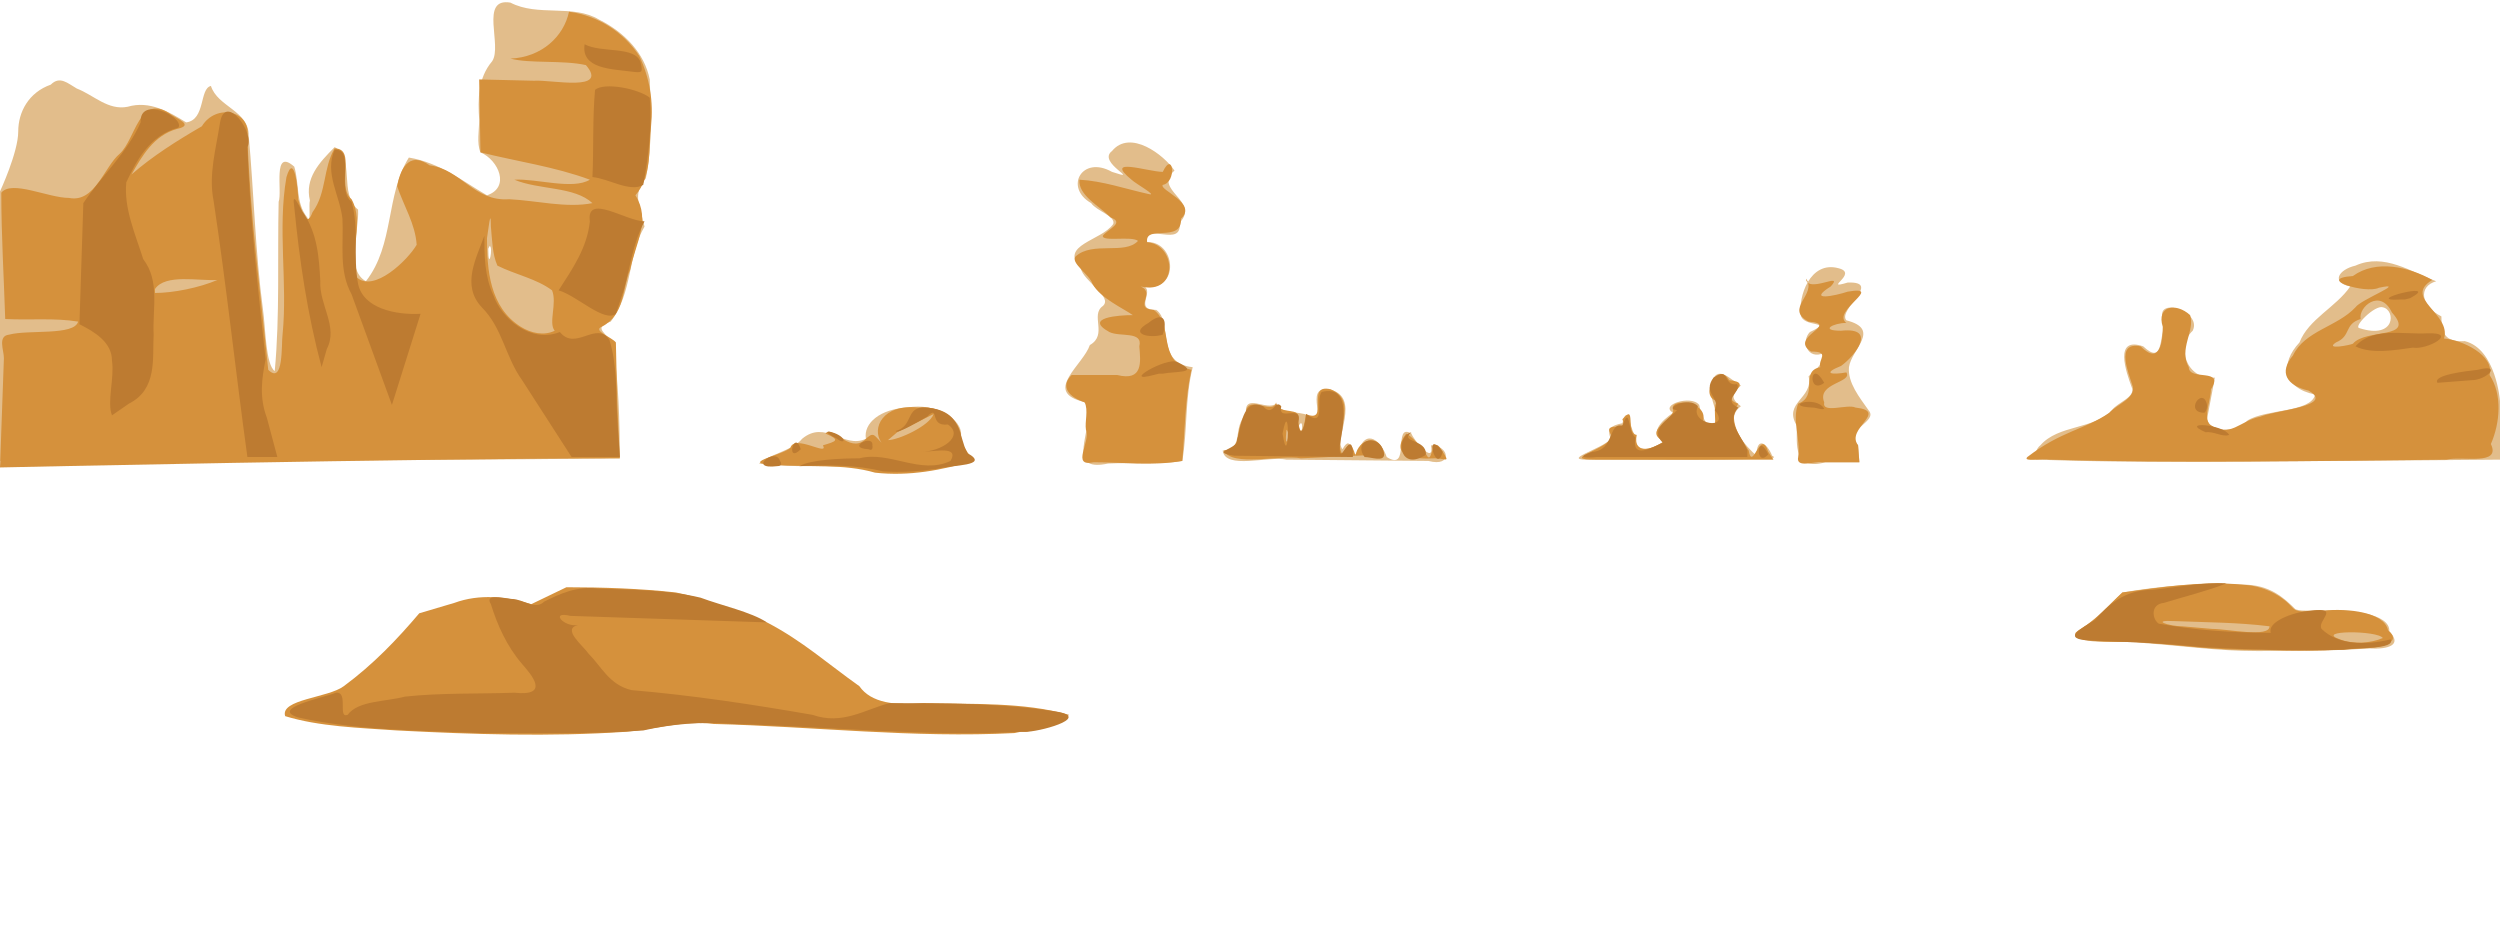
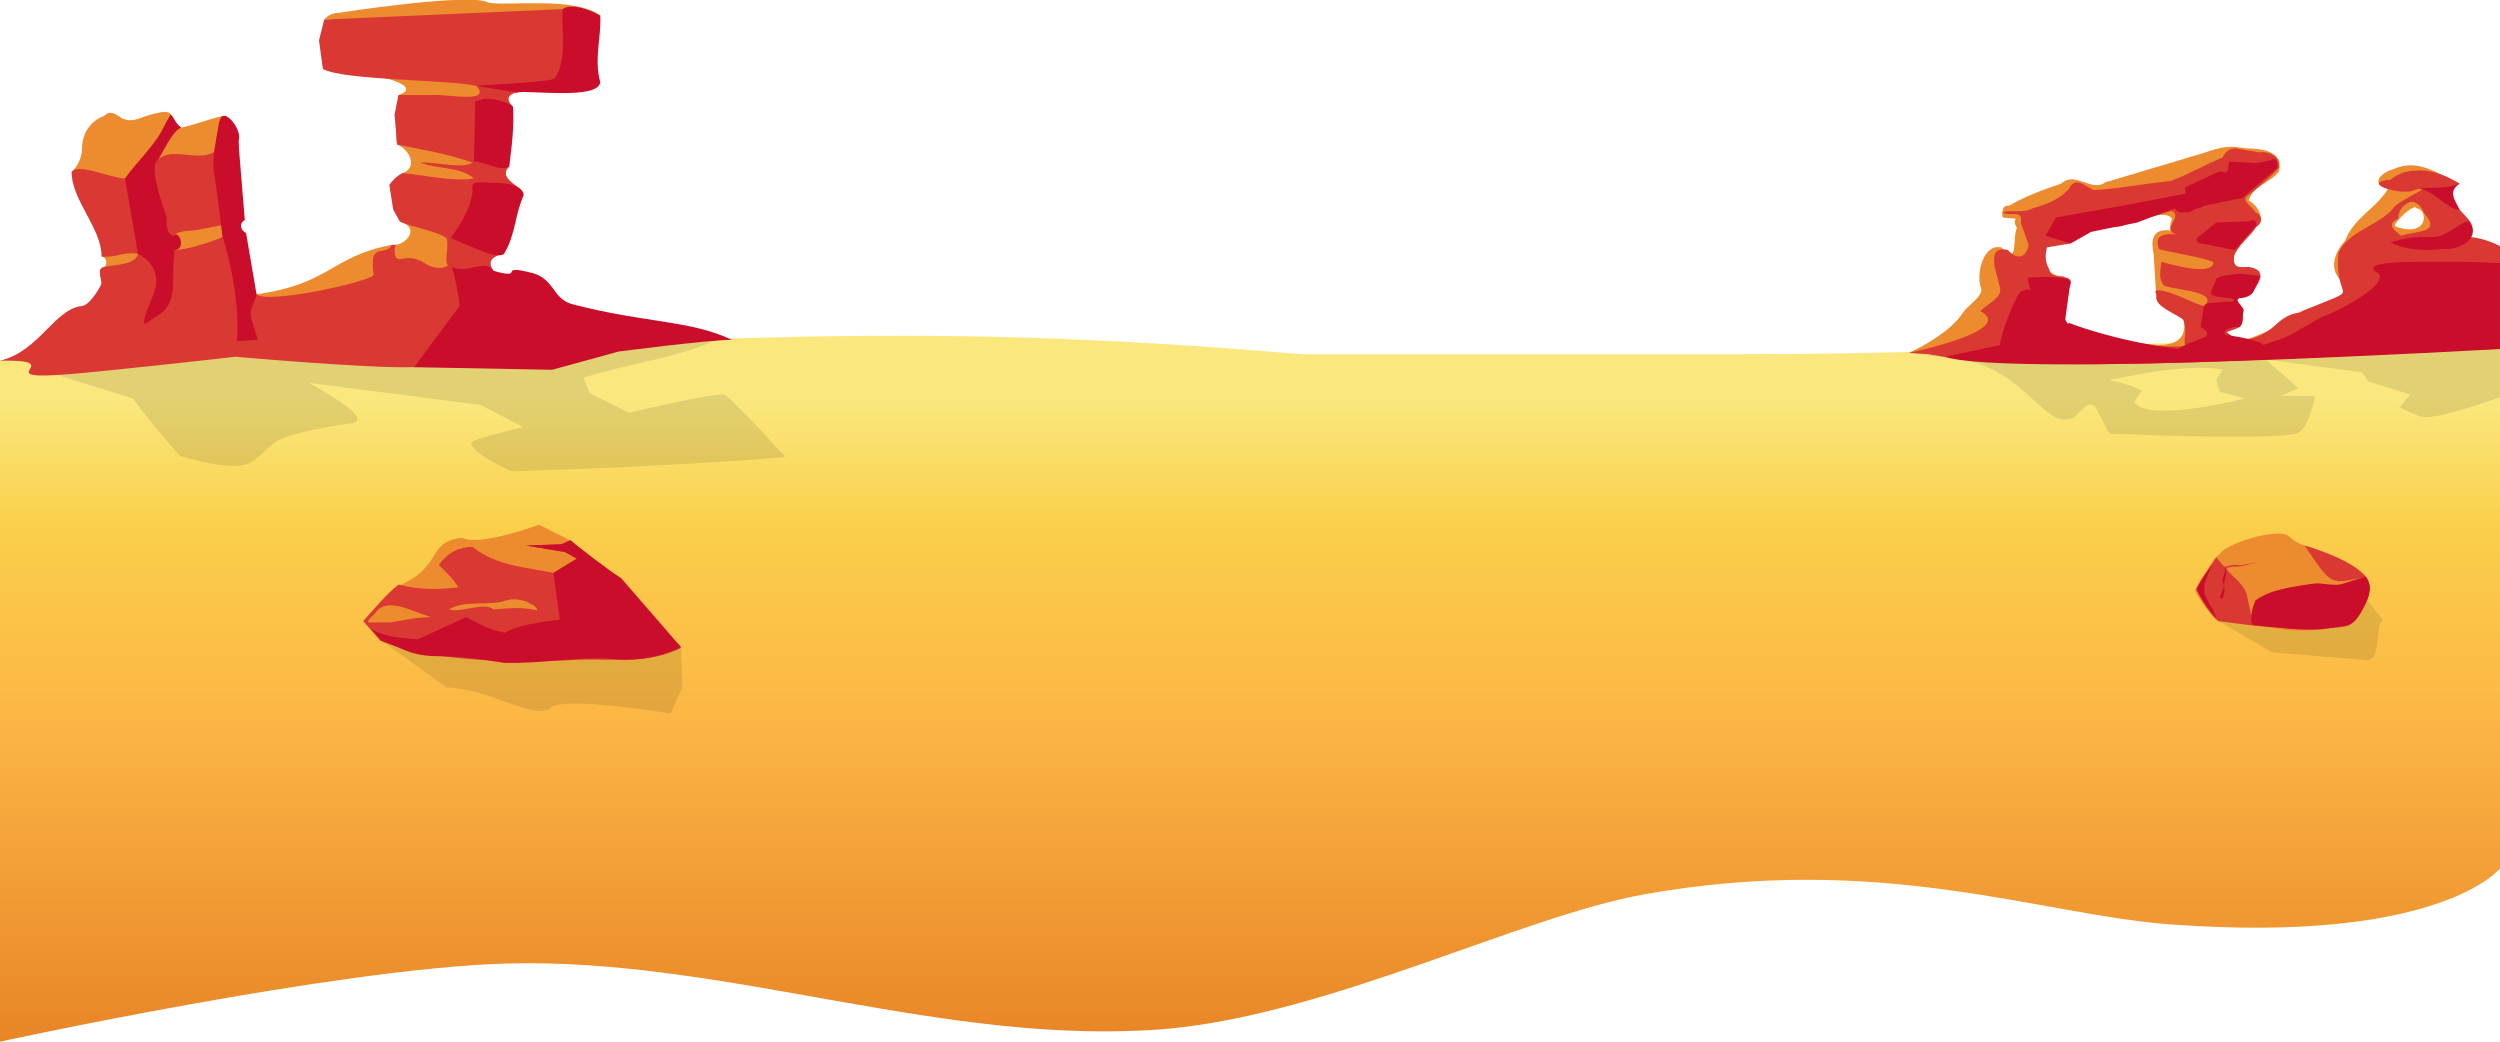
- <svg xmlns="http://www.w3.org/2000/svg" class="desert_scape" preserveAspectRatio="none" viewBox="0 0 1920 720">
-   <g class="desert_backdrop">
-     <path fill="#e2bd8b" d="M1097 354c19 5 16-12 2-12 3 16-14-5-15-9-15-9 0 30-19 18-4-12-16-23-22-4-6 8-4-16-12-2-7-8 15-40-10-46-22-3 3 31-19 19-9-2-18-1-22-8-7 6-25-9-23 8-11 11-1 27-18 28 2 15 35 4 49 7l109 1zm-100-26c5-11 3 13 0 0zm567 25c80 3 159 1 238 1l118-1v-45s-3-40-27-46c-16 1-18-7-18-19-16-8-18-23-4-27-19-7-40-22-62-12-13 3-19 13-4 16-11 16-32 25-39 43-15 16-13 35 12 40-3 14-38 11-52 20-7 9-28 10-31-1l6-32c-22 2-30-24-17-36 8-16-34-28-21-5-5 9-1 32-17 17-23-8-13 20-9 31 4 8-11 12-15 18-14 15-41 11-55 27-3 2-6 10-3 11zm248-101c-5-1 12-18 18-16 10 2 10 25-18 16zM908 354c4-23 2-48 8-72-29-3-15-35-28-44-17 0-2-13-9-18 28 4 24-36 1-34 0-16 28 5 26-15 16-17-21-25-4-40-8-12-34-32-48-15-12 9 24 24 0 16-23-13-37 12-16 24 4 6 19 10 17 16-9 13-42 16-25 34 2 10 25 22 17 29-10 7 4 22-10 30-5 15-35 35-7 43 10 2 4 11 5 17-1 15-12 37 16 31 19-1 39 1 57-2zm519-12c-11-13 16-18 8-27-7-10-16-21-15-33 2-14 25-29-2-36-7-8 28-30 1-29-20 6 9-7-7-11-22-6-31 22-29 36 2 10 26 4 7 13-7 7-2 22 11 16-2 9-4 11-12 18 4 17-20 20-9 38 0 14-3 35 22 28h26l-1-13zm-66 8c-4-10-12-15-12 0-7-6-27-27-12-38-8-6-7-9 0-16-7-3-18-18-23-1-4 9 14 34-3 31-4-7-5-10-6-15-6-8-31 0-20 6-9 6-19 16-7 22-13 8-22 9-23-6-3-4-5-24-9-8-9 2-12 4-9 12-6 8-42 17-14 16 46 0 91 1 136-1 2 1 5-1 2-2zm-885 2c0-29-1-59-5-87-4-9-17-13-2-18 17-22 13-51 26-73-3-14-10-25 1-37 5-25 4-51 3-76-4-20-19-36-39-46-20-12-47-2-68-13-24-4-6 33-14 45-11 13-11 29-10 45 0 8-2 18 1 25 14 6 23 27 5 33-19-11-36-25-60-29-18 29-11 67-33 95-16-9-5-38-6-55-15-12-2-40-18-48-12 12-23 24-19 41-1 3 1 20-2 13-9-11-6-26-10-39-17-15-9 19-12 27-1 43 1 87-3 130-7-5-7-33-9-47-6-45-7-90-11-134 0-19-24-22-29-38-9 2-4 26-19 28-13-8-28-17-45-12-15 3-26-9-39-14-7-4-13-10-20-3-17 6-25 21-25 36 0 16-14 46-14 46v207s318 0 475-2h1zM376 189c3 0-1 21-1 2l1-2z" />
-     <path fill="#d5913c" d="M1063 349c-3-17-20-12-22 1-3-11-6-10-10-1-9-15 14-40-9-50-20-5 0 27-19 19-1 7-4 22-6 5 3-12-15-3-17-14-2 11-25-9-23 11-10 8-1 25-17 26 6 13 44 3 59 6m-11-22c4 3-2 19 0 0zm586 23c102 3 204 1 305 0 12-3 42 5 34-12 7-16 9-38-1-53 4-15-21-27-35-28 6-19-32-31-9-45-18-10-43-16-61-3-29 2 10 14 20 9 23-5-14 9-18 15-14 15-39 18-48 37-11 13-5 23 12 27 21 12-26 15-37 20-16 3-23 17-39 6-5-6 1-19 1-27 11-17-17-6-17-17-8-14 5-28 1-40-11-10-26-7-21 9 0 11-2 30-17 15-20-4-9 21-6 31 2 9-13 14-18 20-19 13-37 14-63 34-4 4 12 1 17 2zm220-90c12-5 6-14 19-18-2-9 15-24 24-5 19 21-20 12-30 24-2 1-22 5-13-1zm-886 91c2-23 2-47 7-70-27-6-13-35-29-46-16-1 2-13-10-18 29 7 28-32 5-34-2-14 27 1 26-18 13-12-17-22-14-26 11-2 8-27 0-10-11 0-46-12-24 6 3 3 21 13 13 11-18-4-35-10-53-11-1 12 15 20 24 29 11 4-2 9-6 14-1 5 22 0 27 4-10 11-35 0-48 12-4 5 11 14 13 21 6 11 24 19 31 24-11 0-38 2-18 13 8 4 26-1 23 11 1 12 3 27-17 22h-35c-9 9-2 17 10 21 3 6 0 15 1 21 4 9-12 29 6 25 22 0 45 3 68-1zm519-12c-10-13 24-26-2-29-6-3-26 5-24-4-6-15 22-15 17-23-11 2-19 1-4-5 11-8 28-30 0-27-17 0-6-6 4-6-12-9 30-29 1-24-9 3-32 8-13-4 11-12-18 6-19-6 9 12-17 23 2 33 25 2-16 12 2 23 15 0 5 6 7 12-16 3-1 22-17 28-5 13 2 27 0 41-2 9 13 3 18 4h29zm-69 5c-6-19-12 16-15-1-8-12-16-24-8-36-17-5 15-16-7-18-8-15-24 13-9 16-6 6 5 29-11 15 4-15-27-18-23-8 1 7-24 16-7 24-10 7-24 10-21-5-9-1 0-25-11-12 5 11-17 0-8 13-2 10-41 18-13 18h137l-4-6zm-250 0c-10-18-7 17-14-1-6-6-10-11-14-13-13 17 5 20 22 19 8 0 12 4 6-5zm-634-39-1-45c-3-4-18-9-11-12 18-9 16-30 22-44 4-20 16-38 4-57 13-15 10-36 12-53 2-19-1-37-9-54a77 77 0 0 0-54-34c-4 19-21 35-45 36 15 4 40 1 58 5 18 21-27 11-40 12l-42-1 1 56c28 7 57 11 84 21-13 8-41-1-58 0 19 8 46 5 60 18-20 4-43-2-64-3-27 2-37-23-61-26-17-12-23 5-25 16 5 15 14 29 15 45-7 12-33 37-46 25-6-20 6-42-4-60-12-10 4-39-13-39-9 15-6 34-17 49-5 14-9-4-11-10 0-7-3-37-9-17-7 40 1 81-3 121-1 7 1 39-11 27-6-60-14-119-16-179 3-20-24-26-35-8-19 11-38 23-54 37 8-14 17-30 35-35 14-3-1-8-6-12-23-15-26 20-38 31-12 10-19 38-39 34-16 0-44-14-52-4 0 33 2 65 3 97 19 1 38-1 56 2-3 11-38 6-53 10-9 1-4 12-4 18l-3 84s318-7 476-7l-2-44Zm-74-57c-24-15-26-44-26-68 1-6 3-25 3-9 1 10 1 21 5 30 14 7 30 10 42 19 4 10-3 25 2 31-8 4-18 2-26-3zm-281-29c8-12 34-6 48-7-14 6-34 10-48 10z" />
-     <path fill="#bd7b31" d="M1063 349c-2-17-25-12-15 2 5 0 15 4 15-2zm294-2c-8-15-9 13 1 2zm-15-1c-4-11-17-22-7-33-13-6 3-12-1-18-11 2-5-14-18-5-9 12 6 16 1 25 13 16-20 11-13-3-7-8-27 2-16 3-8 8-21 15-11 25-9 4-24 13-21-4-6-4-4-26-10-9-11-3-6 19-23 20-12 4-7 5 3 4h116v-5zm-234 1c-15-20-5 19 0 0zm-13 2c1-12-21-9-11-17-12 3-10 28 8 19l2-1zm-56-3c-2-16-11 15-10-4 2-13 10-47-14-41-5 7 4 28-12 17 0 6-4 22-6 7 4-16-16 0-13-13-5-6-6 9-14 0-16-7-17 17-20 26 1 7-22 9-2 12l91 1v-5zm-54-13c6-32 5 32 0 0zm-511-12c-1-20 0-41-6-60-10-15-26 9-38-6-23 9-45-11-51-28-7-15-7-31-7-46-6 17-18 38-2 55 16 16 18 38 31 56l38 59h37l-2-30zm-269 0c-6-16-4-30-1-45-6-55-12-109-14-163 6-11-17-42-21-19-3 20-9 40-5 60 10 66 17 132 26 197h23l-8-30zm1507 13c-4-8-39-11-18-2 6-1 13 4 18 2zM99 310c22-11 18-35 19-53-1-20 5-41-8-58-6-19-15-39-13-59 8-17 18-36 40-42 5-8-30-25-29-4-10 23-30 41-44 62l-3 93c12 6 25 14 25 28 2 13-4 32 0 42l13-9zm1596 1c-3-15-18 6-2 6 2-2 2-4 2-6zm-294 3c-6-11-33-2-9-1 3 0 7 2 9 1zM312 276l11-35c-19 1-44-4-48-23-4-21 1-42-5-63-12-9 3-41-13-40-8 18 4 35 6 53 1 19-3 40 7 58l31 85 11-35zm1089 18c-11-20-13 10 0 0zm497-2c12 0 24-13 5-8-9 1-35 4-31 10l26-2zm-1005-5c9-2 30 0 11-9-8-4-44 17-18 10l4-1zm-642-19c9-17-6-34-5-52-1-18-2-37-14-54-3-5-8-16-6-3 4 41 10 82 21 123l4-14zm1602-1c11 2 36-12 11-11-18 1-42-5-55 10 12 6 30 3 44 1zm-960-10c4-12 0-18-11-9-16 9 2 12 11 9zm-414-34c5-18 7-36 16-53-14 0-45-22-42 0-2 20-13 36-24 53 14 4 35 25 44 18l6-18zm1372 6c26-14-40 3-7 1h3zM494 142c4-22 7-45 5-67-9-7-35-12-42-6-2 22-1 45-2 67 12 1 29 12 39 6zm-2-94c-4-13-30-7-43-14-3 19 21 19 36 21 8 1 9 1 7-7z" />
-   </g>
-   <g class="desert_sand">
-     <path fill="url(#desert_fill-sand)" d="M1920 342s-68-6-100-4c-166 3-313 13-478 13H999c-313-27-460-9-809 2-63-17-190 3-190 3v364h1920V342z" />
-   </g>
-   <g class="desert_rock">
-     <path fill="#e2bd8b" d="M1819 498c16 1 26-3 16-13 1-14-31-17-50-16-7-1-16 1-22-1-9-9-20-19-40-19-31-2-63 1-93 6-11 11-21 22-36 31 2 11 37 5 54 8 28 2 56 6 85 6 28 0 57 0 86-2z" />
-     <path fill="#d5913c" d="M1813 498c14 0 33-4 21-14-3-14-31-17-50-15-8-1-18 3-23-2-8-9-21-17-39-18-31-3-62 2-92 6-11 10-19 20-32 28-19 11 30 10 42 10 32 2 63 7 96 6 26 1 52 1 77-1zm-16-7c-20-7 29-7 33-1-9 4-23 5-33 1zm-121-10c-10 0-25-5-6-4 25 1 49 1 73 4 0 9-32 2-44 2l-23-2z" />
-     <path fill="#bd7b31" d="M1800 499c10-2 40 0 36-8-20 5-41 4-53-8-4-6 15-17-8-14-15 1-34 9-31 17-29 0-58-2-86-7-5-3-7-15 4-16 16-5 33-9 48-15-18-1-38 3-57 5-22 0-34 12-44 23-9 6-28 15-3 16 29 1 57 2 85 5 36 2 73 3 109 2z" />
-   </g>
-   <g class="desert_rock">
-     <path fill="#e2bd8b" d="M738 335c2-13-20-26-41-22-21 1-34 12-32 24-17 8-31-15-49 0-7 9-28 13-33 19 27 4 55 0 81 4 27-1 54-8 71-21l2-2z" />
-     <path fill="#d5913c" d="M738 339c2-12-11-28-33-26-27-3-36 16-28 27-6-6-6-9-13-2-12 10-25-12-30-5 12 5 8 6-2 9 5 9-22-9-25 2-7 6-41 12-11 13 25 2 52-1 76 6 26 3 52-2 75-9l-9-15zm-49-7 28-14c-3 9-27 20-35 20l7-6z" />
-     <path fill="#bd7b31" d="M720 360c11-3 41-2 23-12-7-12-3-33-32-35-16-1-9 14-23 18 0 3 19-8 24-11 10-10 1 8 16 6 13 9-5 21-21 21 11 0 30-5 23 7-23 11-47-8-70-2-14 0-38 1-46 6 22-1 44-1 64 4 14 1 28 0 42-2zm-121-6c-3-11-26 7-2 4 4 0 3-3 2-4zm16-9c-5-16-12 12 0 0zm55-3c1-9-21 2-3 3 4 2 3-3 3-3zm-22-4c-2-6-22-10-7-2 1 0 6 5 7 2z" />
-   </g>
-   <g class="desert_rock">
-     <path fill="#d5913c" d="M788 562c12-2 28-8 33-13-35-10-75-8-112-9-21 2-40 0-49-13-24-17-44-35-71-49-23-8-45-18-70-23-27-3-56-4-84-4l-27 13c-19-6-40-8-59-1l-27 8c-17 20-35 39-58 56-12 9-49 10-45 23 26 8 57 9 86 11 58 3 117 5 176 1 23-2 44-9 67-6 77 2 154 11 231 7l5-1z" />
-     <path fill="#bd7b31" d="M789 562c14-1 51-12 19-16-41-6-83-6-125-6-19 5-36 17-59 9-46-8-92-15-139-19-17-4-23-18-33-28-4-6-21-19-8-22-11 2-22-11-6-7l151 5c-12-8-35-13-51-19-25-6-52-6-79-7-16-2-29 4-41 10-7 7-16-2-25-2-8-1-21-4-16 4 5 16 12 32 24 46 7 8 22 25-6 22-28 1-56 0-84 3-15 4-36 3-44 14-8 3 1-18-9-17-10 4-51 12-29 19 45 10 93 10 140 12 42 0 84 1 125-2 22-5 45-7 69-5 74 2 148 10 222 6z" />
-   </g>
+ <svg xmlns="http://www.w3.org/2000/svg" class="desert_scape" preserveAspectRatio="none" viewBox="0 0 1920 800">
+   <defs>
+     <linearGradient id="desert_gradSand" x1="0" x2="0" y1="304.7" y2="800" gradientUnits="userSpaceOnUse">
+       <stop offset="0" stop-color="#fae87f" />
+       <stop offset=".2" stop-color="#facf4a" />
+       <stop offset=".5" stop-color="#fcb645" />
+       <stop offset="1" stop-color="#e88527" />
+     </linearGradient>
+   </defs>
+   <path fill="url(#desert_gradSand)" d="M1920 263s-68-6-100-4c-166 3-313 13-478 13H999c-313-27-460-9-809 2-63-17-190 3-190 3v523s257-56 388-60c170-5 339 65 510 50 125-12 270-86 364-103 183-33 306 16 406 23 206 15 252-43 252-43Z" />
+   <path fill-opacity=".1" d="M102 306c13 18 36 44 36 44s34 11 50 7c11-3 17-15 28-20 17-7 54-12 54-12 20-3-33-31-33-31l132 17 33 17s-39 9-40 12c-1 8 31 22 31 22s133-4 210-11c0 0-42-47-47-48-10-1-73 14-73 14l-30-15-5-12c44-13 72-15 102-29l-369 13-137 14" />
+   <path fill="#ec8c2f" d="M375 212c-3-6-12-9-1-12 11-15 8-35 17-50-2-10-10-18-3-26 6-30 6-69-21-83-13-8-91 5-105-3-17-3-9 7-14 15 52 4 76 14 58 20 0 5-3 33-1 38 10 4 16 18 4 22l-2 37c18 6 2 20-6 18-47 9-47 30-104 38-22-37-11-88-14-124-6-11-6-2-9-13-4-1-24 7-35 9-9-7-4-15-19-11-11 2-17 8-26 4-5-3-9-7-14-2-11 4-17 14-17 25s-8 18-8 18 28 59 23 65c4 0 6 8-1 10l1 11-25 58zm86-200c-19-15-73-7-86-10-13-8-116 8-116 8s-6 0-10 5" />
+   <path fill="#d93833" d="m432 7-183 8-4 16 3 22c17 9 97 8 118 13 12 14-24 6-33 7h-27l-3 15 2 23c19 4 39 7 58 14-9 5-28-1-40 0 13 5 31 3 41 12-14 3-41-3-55-4 0 0-5 2-10 9l3 19 5 9c10 5 28 7 36 13 2 7-2 17 1 21-5 3-12 2-18-2-16-10-23 5-23-11l1-3h-3c-5 10-18-4-14 23-1 5-82 23-90 15-18-45-13-83-14-124 0 0-12 2-19 15-13 7-31-4-42 5 5-9 10-23 17-24-15-12-22 41-43 39-11 0-35-12-41-5 0 22 23 43 23 65 13 1 16-4 28-2-2 8-15 8-26 10-6 1-2 9-2 13 0 0-8 16-15 17-21 2-33 35-63 42 53-1-6 14 44 11 22-1 137-14 137-14s102 9 135 8c104-1 180-21 244-21-66-11-124-15-189-32-2-3 3-18 8-21-8-11 8-13 8-13 2-10 11-34 15-45 2-6-21-12-11-22l3-46c-7-7-2-10 3-11 52-5 37-32 37-32zM170 173l1 9c-9 4-28 10-37 10l-1-11c3-3 10-4 16-4l21-4z" />
+   <path fill="#c90d2b" d="M432 7c-1 15 4 40-6 53 0 3-52 5-60 6l31 5c8-2 63 6 64-8-5-17 1-36 0-51-7-4-22-10-29-5Zm-61 69-6 2-1 46c8 0 20 8 27 4 2-15 4-31 3-46-5-4-16-7-23-6zM131 88l-4 7c-7 16-21 28-31 42l10 58c8 4 14 11 14 21 1 8-11 26-9 33l9-6c15-8 13-24 13-37l1-14c9 0 4-16-1-11 0 0-6 0-5-14-4-13-10-27-9-41 7-10 13-25 20-28-5-4-6-9-8-10zm41 1c-2 0-3 2-4 6-2 14-6 27-3 41a3123 3123 0 0 1 6 46s14 42 11 80l16-1-4-13c-4-11 1-12 3-22l-8-47c-4-2-6-7-1-10l-5-61c3-5-5-19-11-19zm196 51c-4 0-6 1-5 7-2 14-9 25-17 36 10 3 35 17 41 12 9-14 9-33 15-45-1-12-27-9-34-10zm-21 65s4 12 6 30l-35 47 106 2 51-14s69-9 87-9c-31-15-67-13-121-27-18-4-14-21-35-25-24-6-2 6-27-1-7-10-19 3-32-3z" />
+   <path fill-opacity=".1" d="m1818 461 12 15c-6 4-1 31-12 31l-73-6-41-24z" />
+   <path fill="#ec8c2f" d="m1758 484-55-7c-1 0-18-21-17-24 0-2 8-13 14-23l7-7c14-10 46-17 51-11 4 4 9 6 12 7 13 4 24 9 35 15 14 8 17 14 13 27-3 9-10 18-15 20-15 2-31 4-45 3z" />
+   <path fill="#d93833" d="M1770 419c22 33 20 29 47 24-11-14-47-24-47-24zm-68 9c-4 8-13 17-15 25 4 8 10 19 17 24l23 3 22 2c10 1 19 2 28 1s20 0 27-3c8-7 16-19 16-30l-2-5c-1-2 0-2-3-2l-18 6c-11 0-20-1-30 1-11 2-21 3-30 8l-5 3-3 12-3-14c-1-10-13-17-16-22 1-2 3-1 5-2 6 1 12-2 19-3-4 0-14 3-15 2-6-1-9 2-11 1l-6-7z" />
+   <path fill="#c90d2b" d="M1699 433a796 796 0 0 0-12 19c0 2 4 9 12 19 4 5 4 5 0-4-3-3-4-8-6-11v-8l6-15zm10 3c0 6-3 8-2 11l1 3c0-4 3-12 1-14zm108 7-16 5c-8 3-15 0-22 0-16 2-36 5-46 13-2 1-6 14-3 19a616 616 0 0 1 9 1l22 2c16 1 20 1 37-2 7 0 11-3 16-12 3-6 10-17 3-26zm-109 7c-2 7-4 8-2 10 2 0 3-7 2-10z" />
+   <path fill-opacity=".1" d="m293 492 50 36c30 0 67 25 79 16 9-10 93 4 93 4l9-20-1-31z" />
+   <path fill="#ec8c2f" d="M279 477c9-9 17-20 27-27 35-15 21-34 49-37 13 7 59-10 59-10l26 13c59 86-140 77-161 61z" />
+   <path fill="#d93833" d="m387 509-15-2c-29-2-56-5-80-15l-13-15c9-10 18-21 27-28 16 4 31 4 46 2-4-7-15-17-15-17 7-10 16-14 26-14 18 15 44 16 62 20l18-11-9-5-30-5 27-1 7-3c14 13 36 25 46 38l33 38c7 7 7 6 3 8-27 12-53 6-81 8l-52 2zm-87-31c13-2 19-4 31-4-16-5-34-16-43-3-5 5-6 6-5 7h17zm108-14c-3-2-12-6-22-2-13 3-30-1-41 6 9 3 27-6 34 0 13-1 23-2 34 1-1-2-2-4-5-5z" />
+   <path fill="#c90d2b" d="M388 509c-18-3-37-5-50-5-23 0-28-6-45-12l-8-9c12 7 25 7 36 8l37-17c10 5 18 10 30 12 9-7 42-10 42-10l-5-36 18-11-9-5-30-5 27-1 7-3c13 10 25 20 39 29l46 53a97 97 0 0 1-53 9c-28-2-55 4-82 3z" />
+   <path fill-opacity=".1" d="m1920 268-454 3 37 5c47 4 66 50 85 46 10-1 13-16 21-10l11 21s135 6 146-1c8-6 12-28 12-28h-26l13-6-25-22 74 10 5 7 32 10-8 10 16 7c13 3 61-15 61-15Zm-213 16-5 8 3 9 19 5s-73 19-85 3l6-9c-9-5-25-8-25-8s59-14 87-8z" />
+   <path fill="#ec8c2f" d="M1718 113c-8-1-16 1-24 4l-77 23c-11 8-23-9-34 1-15 5-28 10-40 17-7-1-5 9-5 9l10 1c-1 2-1 4 1 7-4 9 2 29-12 15-14-3-19 20-16 30 4 7-11 15-14 21-9 13-28 24-41 30 69 2 297-2 366-2l88-1v-79c-46 1-49-42-31-48-16-7-32-20-51-11-11 3-17 12-4 15-9 15-27 23-33 40-13 14-12 32 10 36-3 13-33 11-45 19-2 3-28 18-46 22a184 184 0 0 1-1 0c-5 0-10-4-9-7 1-2 8-3 10-4 4-7-4-21-4-21s12-13 20-18l-9-7c-29 5-2-25 6-31 7-4 2-16-6-20 3-11 17-14 23-22 5-16-14-18-24-18l-8-1zm1 149 6-2-6 2zm136-103 1 1c9 1 9 23-16 14-4 0 9-14 15-15zm-194 6c3 0 6 1 7 3-1 4-2 6-1 9-15-2-15 9-13 18l2 33c2 11 23 2 21 18 3 15-8 19-19 19-40-3-77-15-78-23l5-30c-18 2-21-27-12-40l33 6 42-10s7-3 13-3z" />
+   <path fill="#d93833" d="M1717 114c-4 0-8 2-10 7-13 5-26 13-40 18-20 2-40 6-59 7-7-3-14-11-19-1-8 9-18 12-28 15-7 4-16 1-23 3 5 4 16-3 14 8l6 17c-1 7-7 14-16 4-18-4-8 19-6 29 2 8-11 13-15 18 28 15-55 32-55 32l15 1c100 19 354-3 439-4v-79s-11-6-23-7c6-9-3-15-8-21-6-7-11-13 0-20-10-6-22-11-33-10-7 0-14 2-20 7-25 2 9 13 18 8 20-5-13 8-16 14-12 14-34 17-42 34-4 42 23 23-30 46-20 3-17 18-46 22h-1l-9-7c3-1 10-3 11-5s2-4 1-10c2-3 1-2-3-8-9-5 9-3 12-9 3-5 5-8 5-11 0-4-3-6-9-7-6 0-13 2-11-9 4-9 12-14 17-22 6-4 3-10-1-11-2-5-13-9-4-14 7-6 15-12 22-20 2-9-8-13-15-12l-18-3zm135 41c3 0 7 2 10 9 13 15-5 13-18 17-5-4-12-9-2-13-1-5 4-12 10-13zm-184 7c9 4-9 15 4 18-13-1-17 2-14 11-2 1 43 8 42 11-2 11-40-1-40-1-1 7-2 13 1 17 0 5 45 4 32 17-5 0-25-12-36-12-4 0 1 5-1 5-1 8 18 14 21 18 3 8 0 12 1 19l1 1c-46 1-84-6-92-19-4-5 1-17 1-24 10-16-14-6-14-16-4-6-3-12-2-17l18-3 21-12c8-3 16 2 24-4l33-9z" />
+   <path fill="#c90d2b" d="m1746 122-2 1c-5 1-11 3-16 2l-16-1c-1 3 0 10-4 8-5-1-10 3-15 5l-15 7c0 2 2 5-1 5l-47 9-51 9-8 14 19 6 16-9 35-7 29-11c2 2 4 4 6 3h6c3-3 8-3 11-5l29-6 27-23c0-3 0-7-3-7zm143 19c-11 5-25 2-31 4 11 1 23 17 31 16-4-8-9-14 0-20zm-158 28c-2 0-6 2-8 1l-21 1-15 12c-1 5 7 4 9 5l20 4 2-2 15-17c0-3-1-3-2-4zm165 1c-6 0-17 12-27 12h-8c-9 0-13 1-25 4 10 6 28 7 40 5 10 2 31-7 20-21zm-31 31c-26 0-50 1-40 8 13 7-24 28-43 35l-19 11c-6 4-16 7-25 10-2-3-11-5-29-8-2-4 4-5 7-6h4c3-2 2-8 3-12 1-3-8-8-3-10 4 0 10-2 11-6l5-11-16-2c-5 1-13 1-18 4 0 3-7 12-2 13 5 2 12 1 16 3-1 3-7 1-10 2l-11 1c-2 1-3 3-3 6l-2 12c3 2 8 5 3 8-10 4-16 6-20 9-49-6-84-20-84-20l-1 1-2-3 4-29c1-6-32-4-32-4-1 0-1 4 2 10-3-2-7 1-8 1-2 0-15 29-16 41l-42 9c46 16 426-6 426-6v-66l-29-1h-26z" />
</svg>
